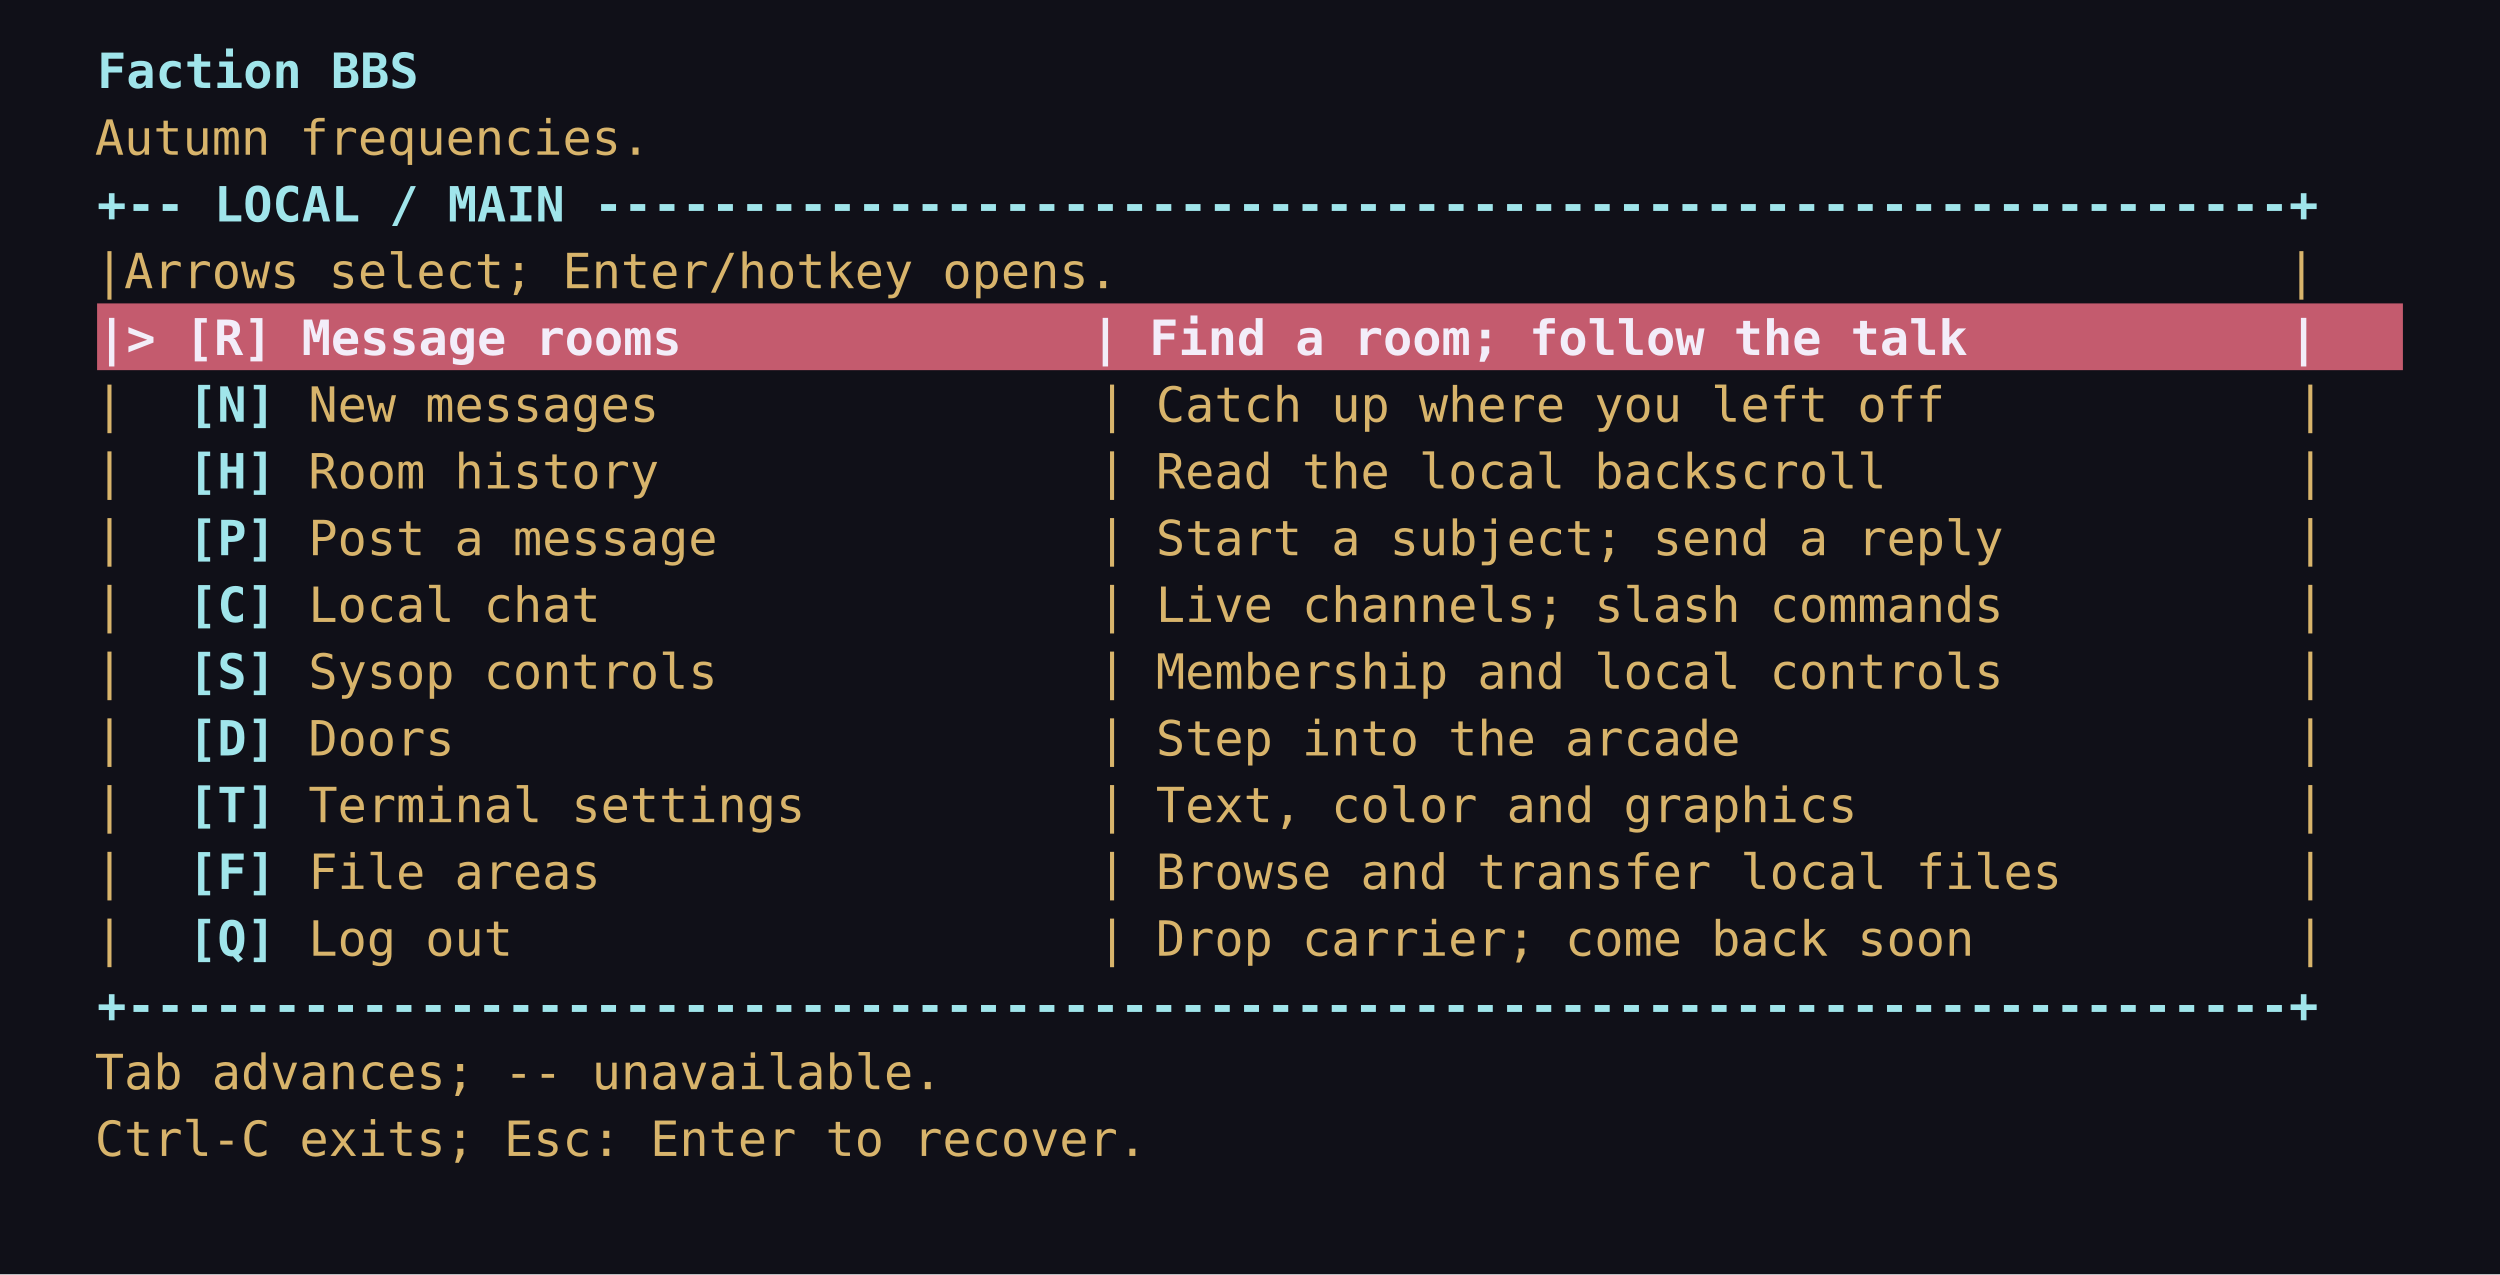
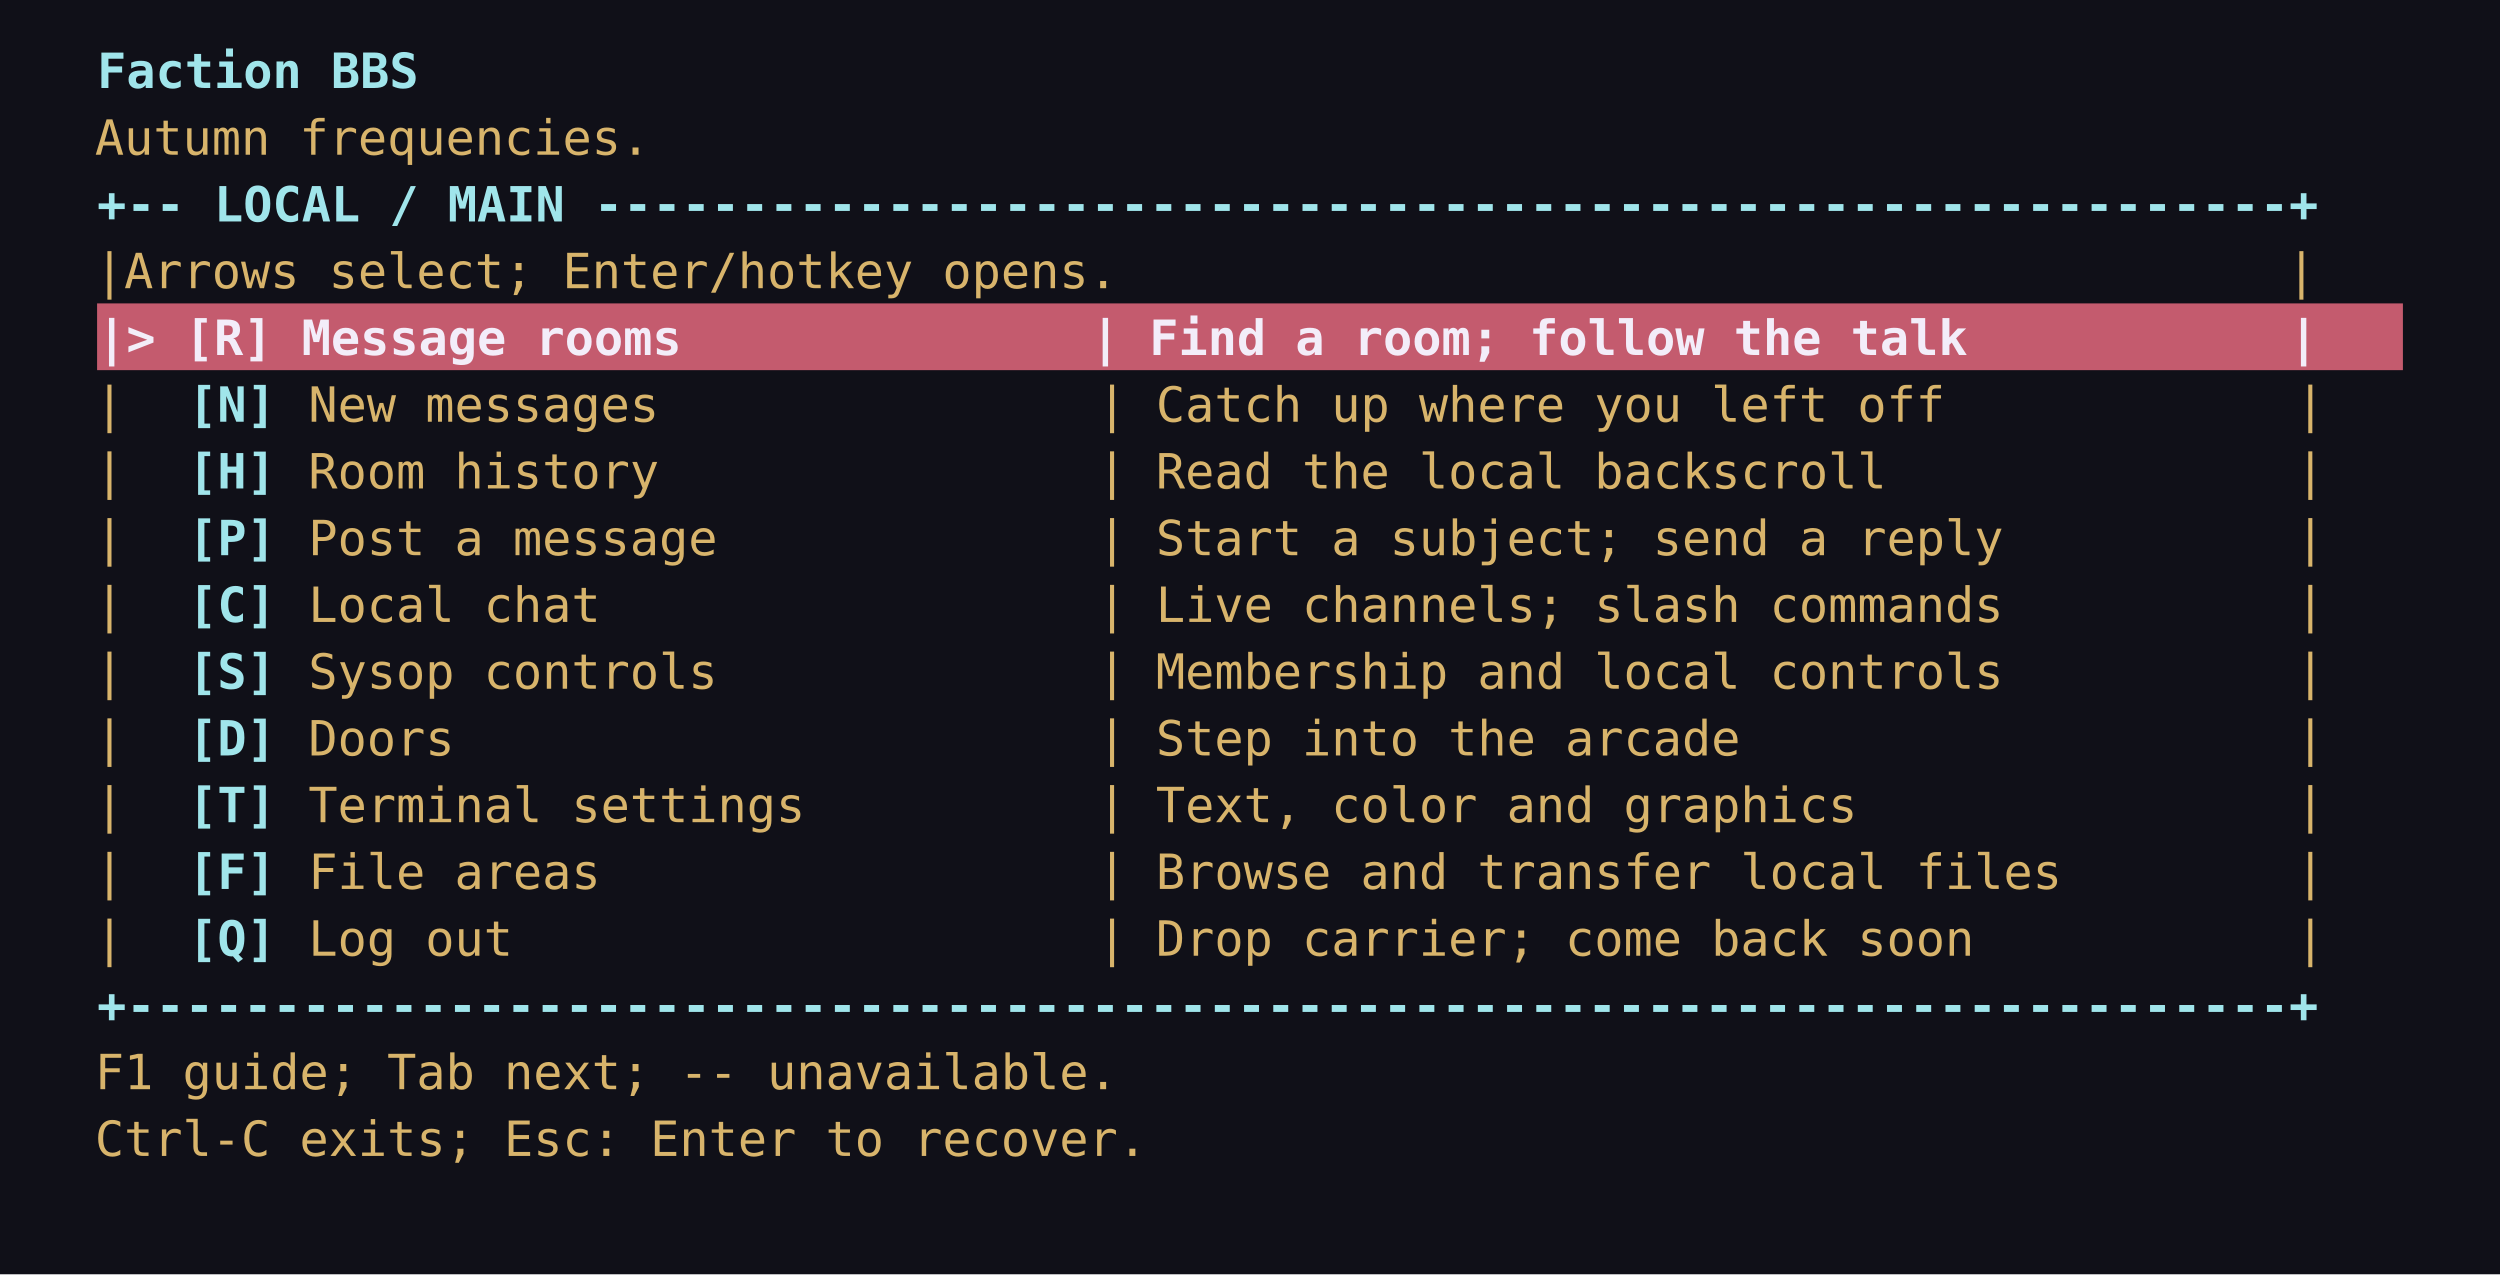
<svg xmlns="http://www.w3.org/2000/svg" width="824" height="420" viewBox="0 0 824 420" role="img" aria-labelledby="title description">
  <rect width="824" height="420" fill="#101018" />
  <text x="32" y="29" fill="#a0e5eb" font-family="monospace" font-size="16" font-weight="700" xml:space="preserve" textLength="760" lengthAdjust="spacingAndGlyphs">Faction BBS                                                                 </text>
  <text x="12" y="51" fill="#d8b46b" font-family="monospace" font-size="16" font-weight="400" xml:space="preserve" textLength="800" lengthAdjust="spacingAndGlyphs">  Autumn frequencies.                                                           </text>
  <text x="32" y="73" fill="#a0e5eb" font-family="monospace" font-size="16" font-weight="700" xml:space="preserve" textLength="760" lengthAdjust="spacingAndGlyphs">+-- LOCAL / MAIN ----------------------------------------------------------+</text>
  <text x="12" y="95" fill="#d8b46b" font-family="monospace" font-size="16" font-weight="400" xml:space="preserve" textLength="800" lengthAdjust="spacingAndGlyphs">  |Arrows select; Enter/hotkey opens.                                        |  </text>
  <rect x="32" y="100" width="760" height="22" fill="#c45b6e" />
  <text x="32" y="117" fill="#f3edf9" font-family="monospace" font-size="16" font-weight="700" xml:space="preserve" textLength="760" lengthAdjust="spacingAndGlyphs">|&gt; [R] Message rooms              | Find a room; follow the talk           |</text>
  <text x="12" y="139" fill="#d8b46b" font-family="monospace" font-size="16" font-weight="400" xml:space="preserve" textLength="50" lengthAdjust="spacingAndGlyphs">  |  </text>
  <text x="62" y="139" fill="#a0e5eb" font-family="monospace" font-size="16" font-weight="700" xml:space="preserve" textLength="30" lengthAdjust="spacingAndGlyphs">[N]</text>
  <text x="92" y="139" fill="#d8b46b" font-family="monospace" font-size="16" font-weight="400" xml:space="preserve" textLength="720" lengthAdjust="spacingAndGlyphs"> New messages               | Catch up where you left off            |  </text>
  <text x="12" y="161" fill="#d8b46b" font-family="monospace" font-size="16" font-weight="400" xml:space="preserve" textLength="50" lengthAdjust="spacingAndGlyphs">  |  </text>
  <text x="62" y="161" fill="#a0e5eb" font-family="monospace" font-size="16" font-weight="700" xml:space="preserve" textLength="30" lengthAdjust="spacingAndGlyphs">[H]</text>
  <text x="92" y="161" fill="#d8b46b" font-family="monospace" font-size="16" font-weight="400" xml:space="preserve" textLength="720" lengthAdjust="spacingAndGlyphs"> Room history               | Read the local backscroll              |  </text>
  <text x="12" y="183" fill="#d8b46b" font-family="monospace" font-size="16" font-weight="400" xml:space="preserve" textLength="50" lengthAdjust="spacingAndGlyphs">  |  </text>
  <text x="62" y="183" fill="#a0e5eb" font-family="monospace" font-size="16" font-weight="700" xml:space="preserve" textLength="30" lengthAdjust="spacingAndGlyphs">[P]</text>
  <text x="92" y="183" fill="#d8b46b" font-family="monospace" font-size="16" font-weight="400" xml:space="preserve" textLength="720" lengthAdjust="spacingAndGlyphs"> Post a message             | Start a subject; send a reply          |  </text>
  <text x="12" y="205" fill="#d8b46b" font-family="monospace" font-size="16" font-weight="400" xml:space="preserve" textLength="50" lengthAdjust="spacingAndGlyphs">  |  </text>
  <text x="62" y="205" fill="#a0e5eb" font-family="monospace" font-size="16" font-weight="700" xml:space="preserve" textLength="30" lengthAdjust="spacingAndGlyphs">[C]</text>
  <text x="92" y="205" fill="#d8b46b" font-family="monospace" font-size="16" font-weight="400" xml:space="preserve" textLength="720" lengthAdjust="spacingAndGlyphs"> Local chat                 | Live channels; slash commands          |  </text>
  <text x="12" y="227" fill="#d8b46b" font-family="monospace" font-size="16" font-weight="400" xml:space="preserve" textLength="50" lengthAdjust="spacingAndGlyphs">  |  </text>
  <text x="62" y="227" fill="#a0e5eb" font-family="monospace" font-size="16" font-weight="700" xml:space="preserve" textLength="30" lengthAdjust="spacingAndGlyphs">[S]</text>
  <text x="92" y="227" fill="#d8b46b" font-family="monospace" font-size="16" font-weight="400" xml:space="preserve" textLength="720" lengthAdjust="spacingAndGlyphs"> Sysop controls             | Membership and local controls          |  </text>
  <text x="12" y="249" fill="#d8b46b" font-family="monospace" font-size="16" font-weight="400" xml:space="preserve" textLength="50" lengthAdjust="spacingAndGlyphs">  |  </text>
  <text x="62" y="249" fill="#a0e5eb" font-family="monospace" font-size="16" font-weight="700" xml:space="preserve" textLength="30" lengthAdjust="spacingAndGlyphs">[D]</text>
  <text x="92" y="249" fill="#d8b46b" font-family="monospace" font-size="16" font-weight="400" xml:space="preserve" textLength="720" lengthAdjust="spacingAndGlyphs"> Doors                      | Step into the arcade                   |  </text>
  <text x="12" y="271" fill="#d8b46b" font-family="monospace" font-size="16" font-weight="400" xml:space="preserve" textLength="50" lengthAdjust="spacingAndGlyphs">  |  </text>
  <text x="62" y="271" fill="#a0e5eb" font-family="monospace" font-size="16" font-weight="700" xml:space="preserve" textLength="30" lengthAdjust="spacingAndGlyphs">[T]</text>
  <text x="92" y="271" fill="#d8b46b" font-family="monospace" font-size="16" font-weight="400" xml:space="preserve" textLength="720" lengthAdjust="spacingAndGlyphs"> Terminal settings          | Text, color and graphics               |  </text>
  <text x="12" y="293" fill="#d8b46b" font-family="monospace" font-size="16" font-weight="400" xml:space="preserve" textLength="50" lengthAdjust="spacingAndGlyphs">  |  </text>
  <text x="62" y="293" fill="#a0e5eb" font-family="monospace" font-size="16" font-weight="700" xml:space="preserve" textLength="30" lengthAdjust="spacingAndGlyphs">[F]</text>
  <text x="92" y="293" fill="#d8b46b" font-family="monospace" font-size="16" font-weight="400" xml:space="preserve" textLength="720" lengthAdjust="spacingAndGlyphs"> File areas                 | Browse and transfer local files        |  </text>
  <text x="12" y="315" fill="#d8b46b" font-family="monospace" font-size="16" font-weight="400" xml:space="preserve" textLength="50" lengthAdjust="spacingAndGlyphs">  |  </text>
  <text x="62" y="315" fill="#a0e5eb" font-family="monospace" font-size="16" font-weight="700" xml:space="preserve" textLength="30" lengthAdjust="spacingAndGlyphs">[Q]</text>
  <text x="92" y="315" fill="#d8b46b" font-family="monospace" font-size="16" font-weight="400" xml:space="preserve" textLength="720" lengthAdjust="spacingAndGlyphs"> Log out                    | Drop carrier; come back soon           |  </text>
  <text x="32" y="337" fill="#a0e5eb" font-family="monospace" font-size="16" font-weight="700" xml:space="preserve" textLength="760" lengthAdjust="spacingAndGlyphs">+--------------------------------------------------------------------------+</text>
-   <text x="12" y="359" fill="#d8b46b" font-family="monospace" font-size="16" font-weight="400" xml:space="preserve" textLength="800" lengthAdjust="spacingAndGlyphs">  Tab advances; -- unavailable.                                                 </text>
+   <text x="12" y="359" fill="#d8b46b" font-family="monospace" font-size="16" font-weight="400" xml:space="preserve" textLength="800" lengthAdjust="spacingAndGlyphs">  F1 guide; Tab next; -- unavailable.                                           </text>
  <text x="12" y="381" fill="#d8b46b" font-family="monospace" font-size="16" font-weight="400" xml:space="preserve" textLength="800" lengthAdjust="spacingAndGlyphs">  Ctrl-C exits; Esc: Enter to recover.                                          </text>
</svg>
